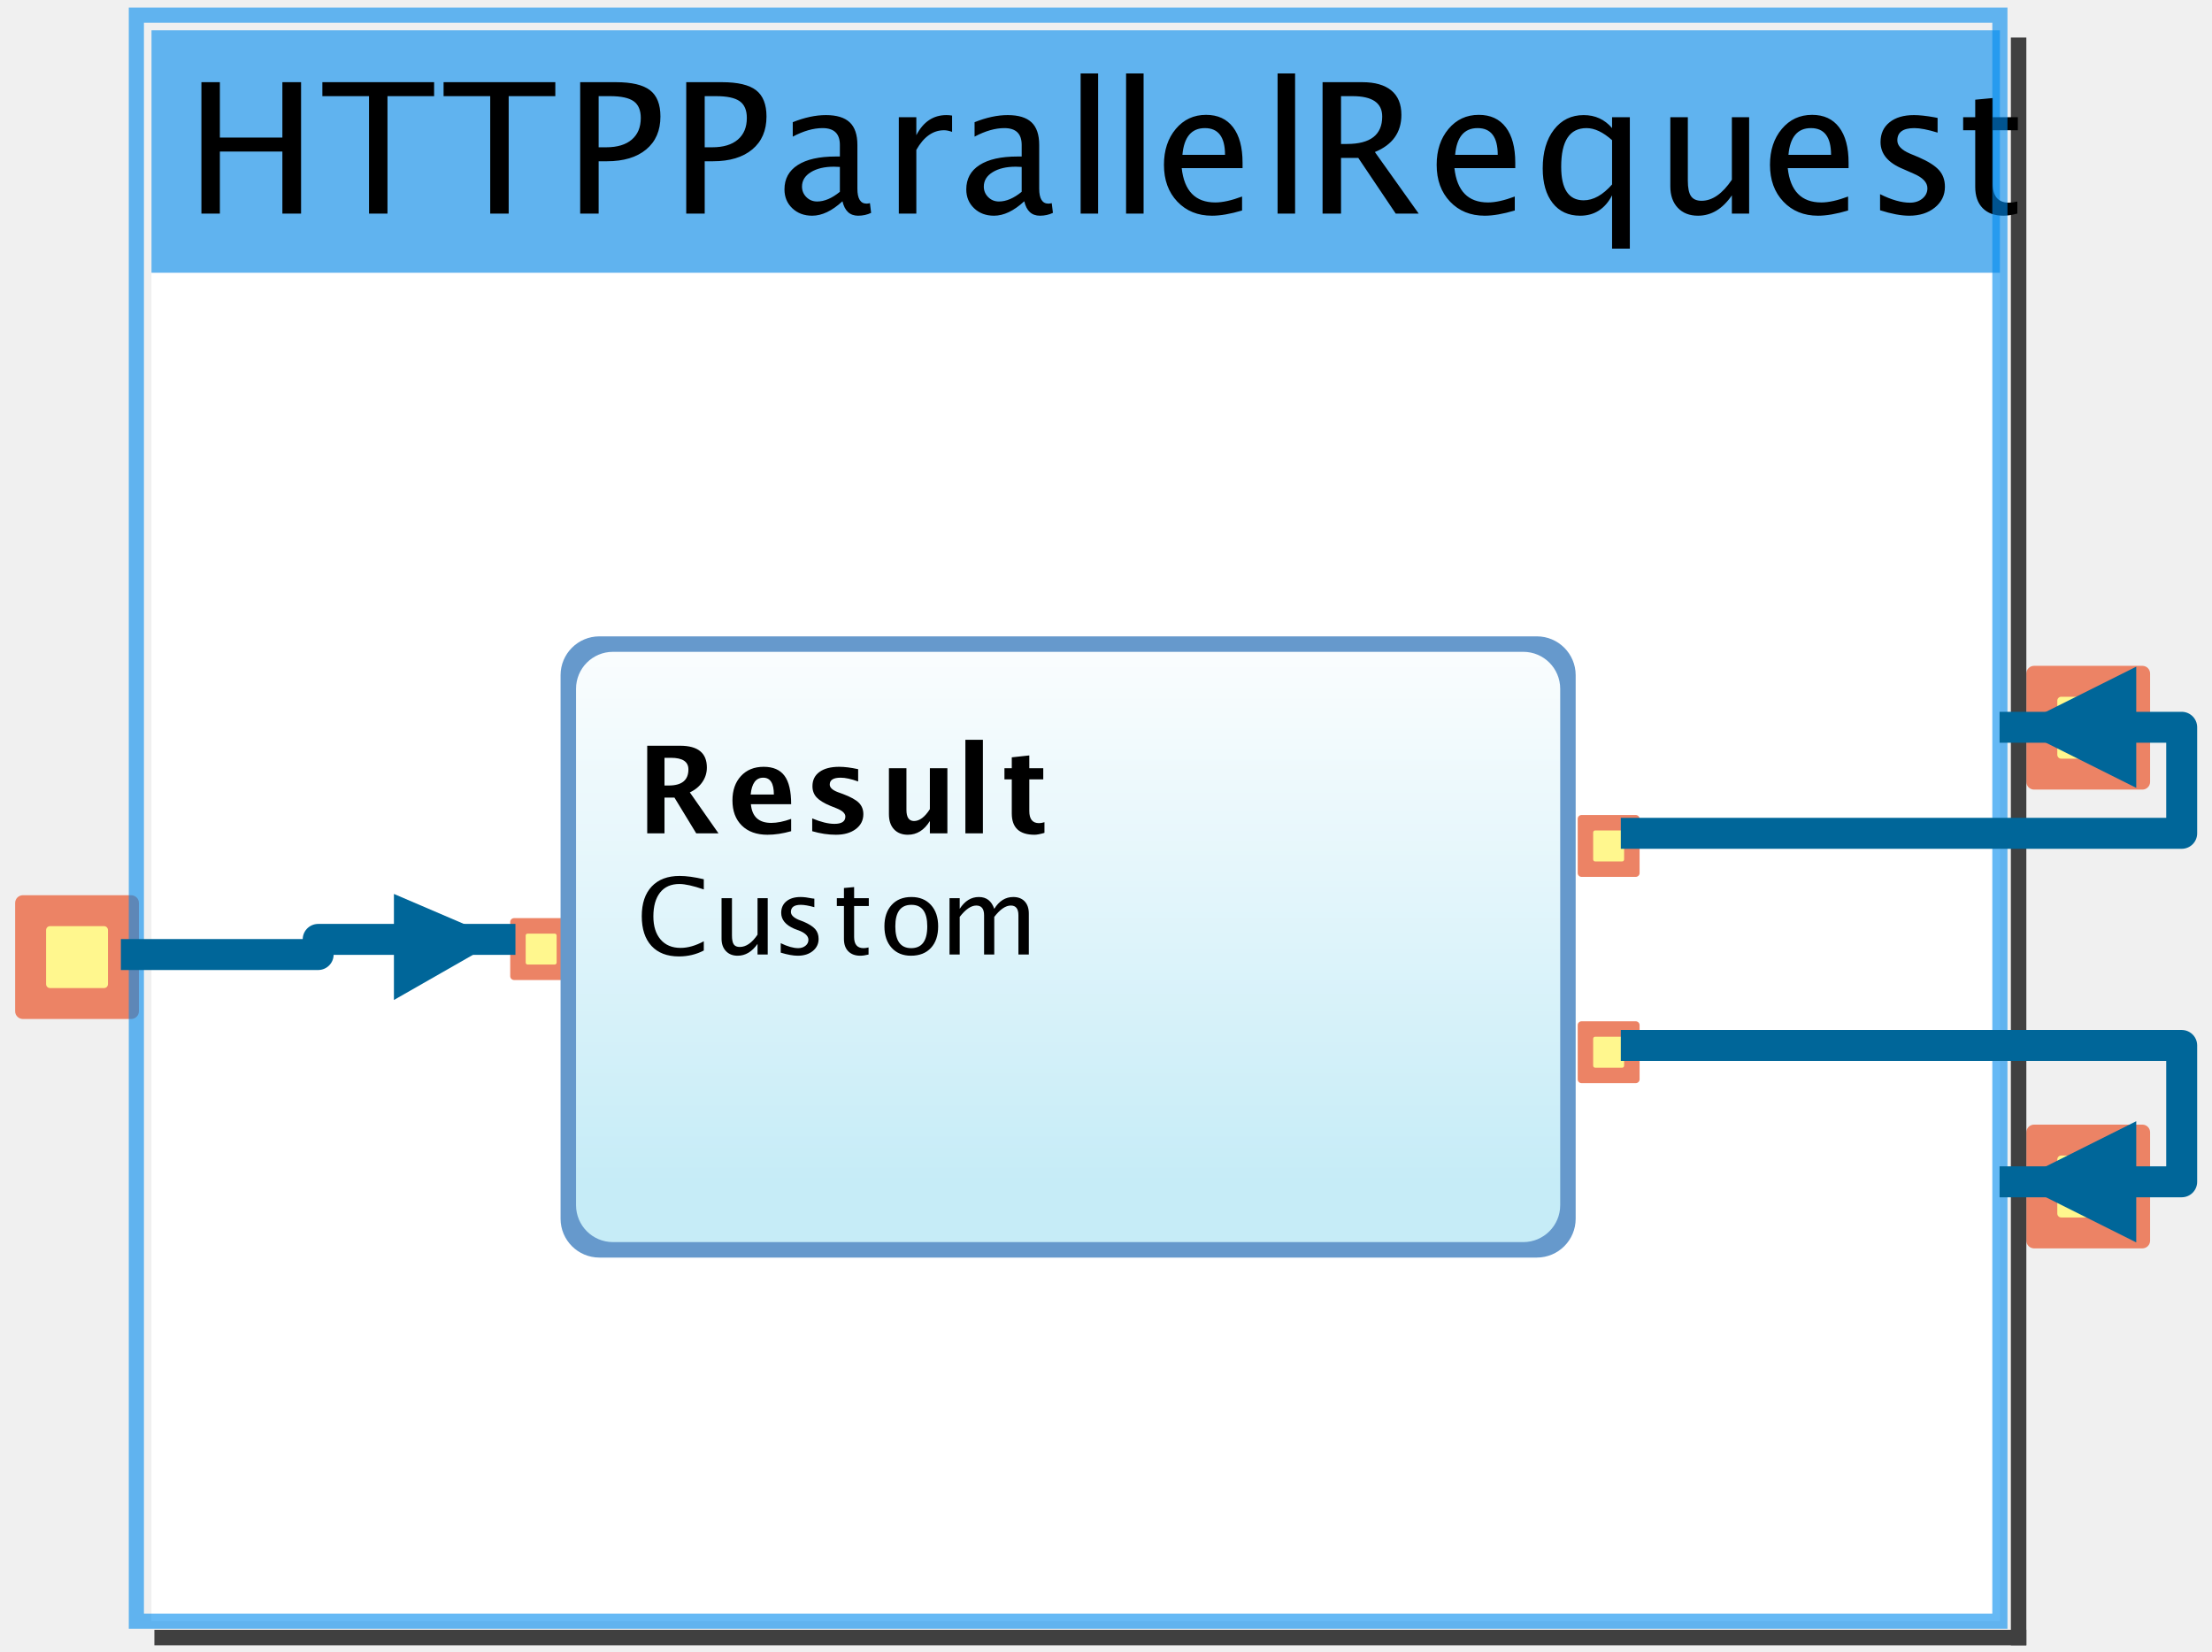
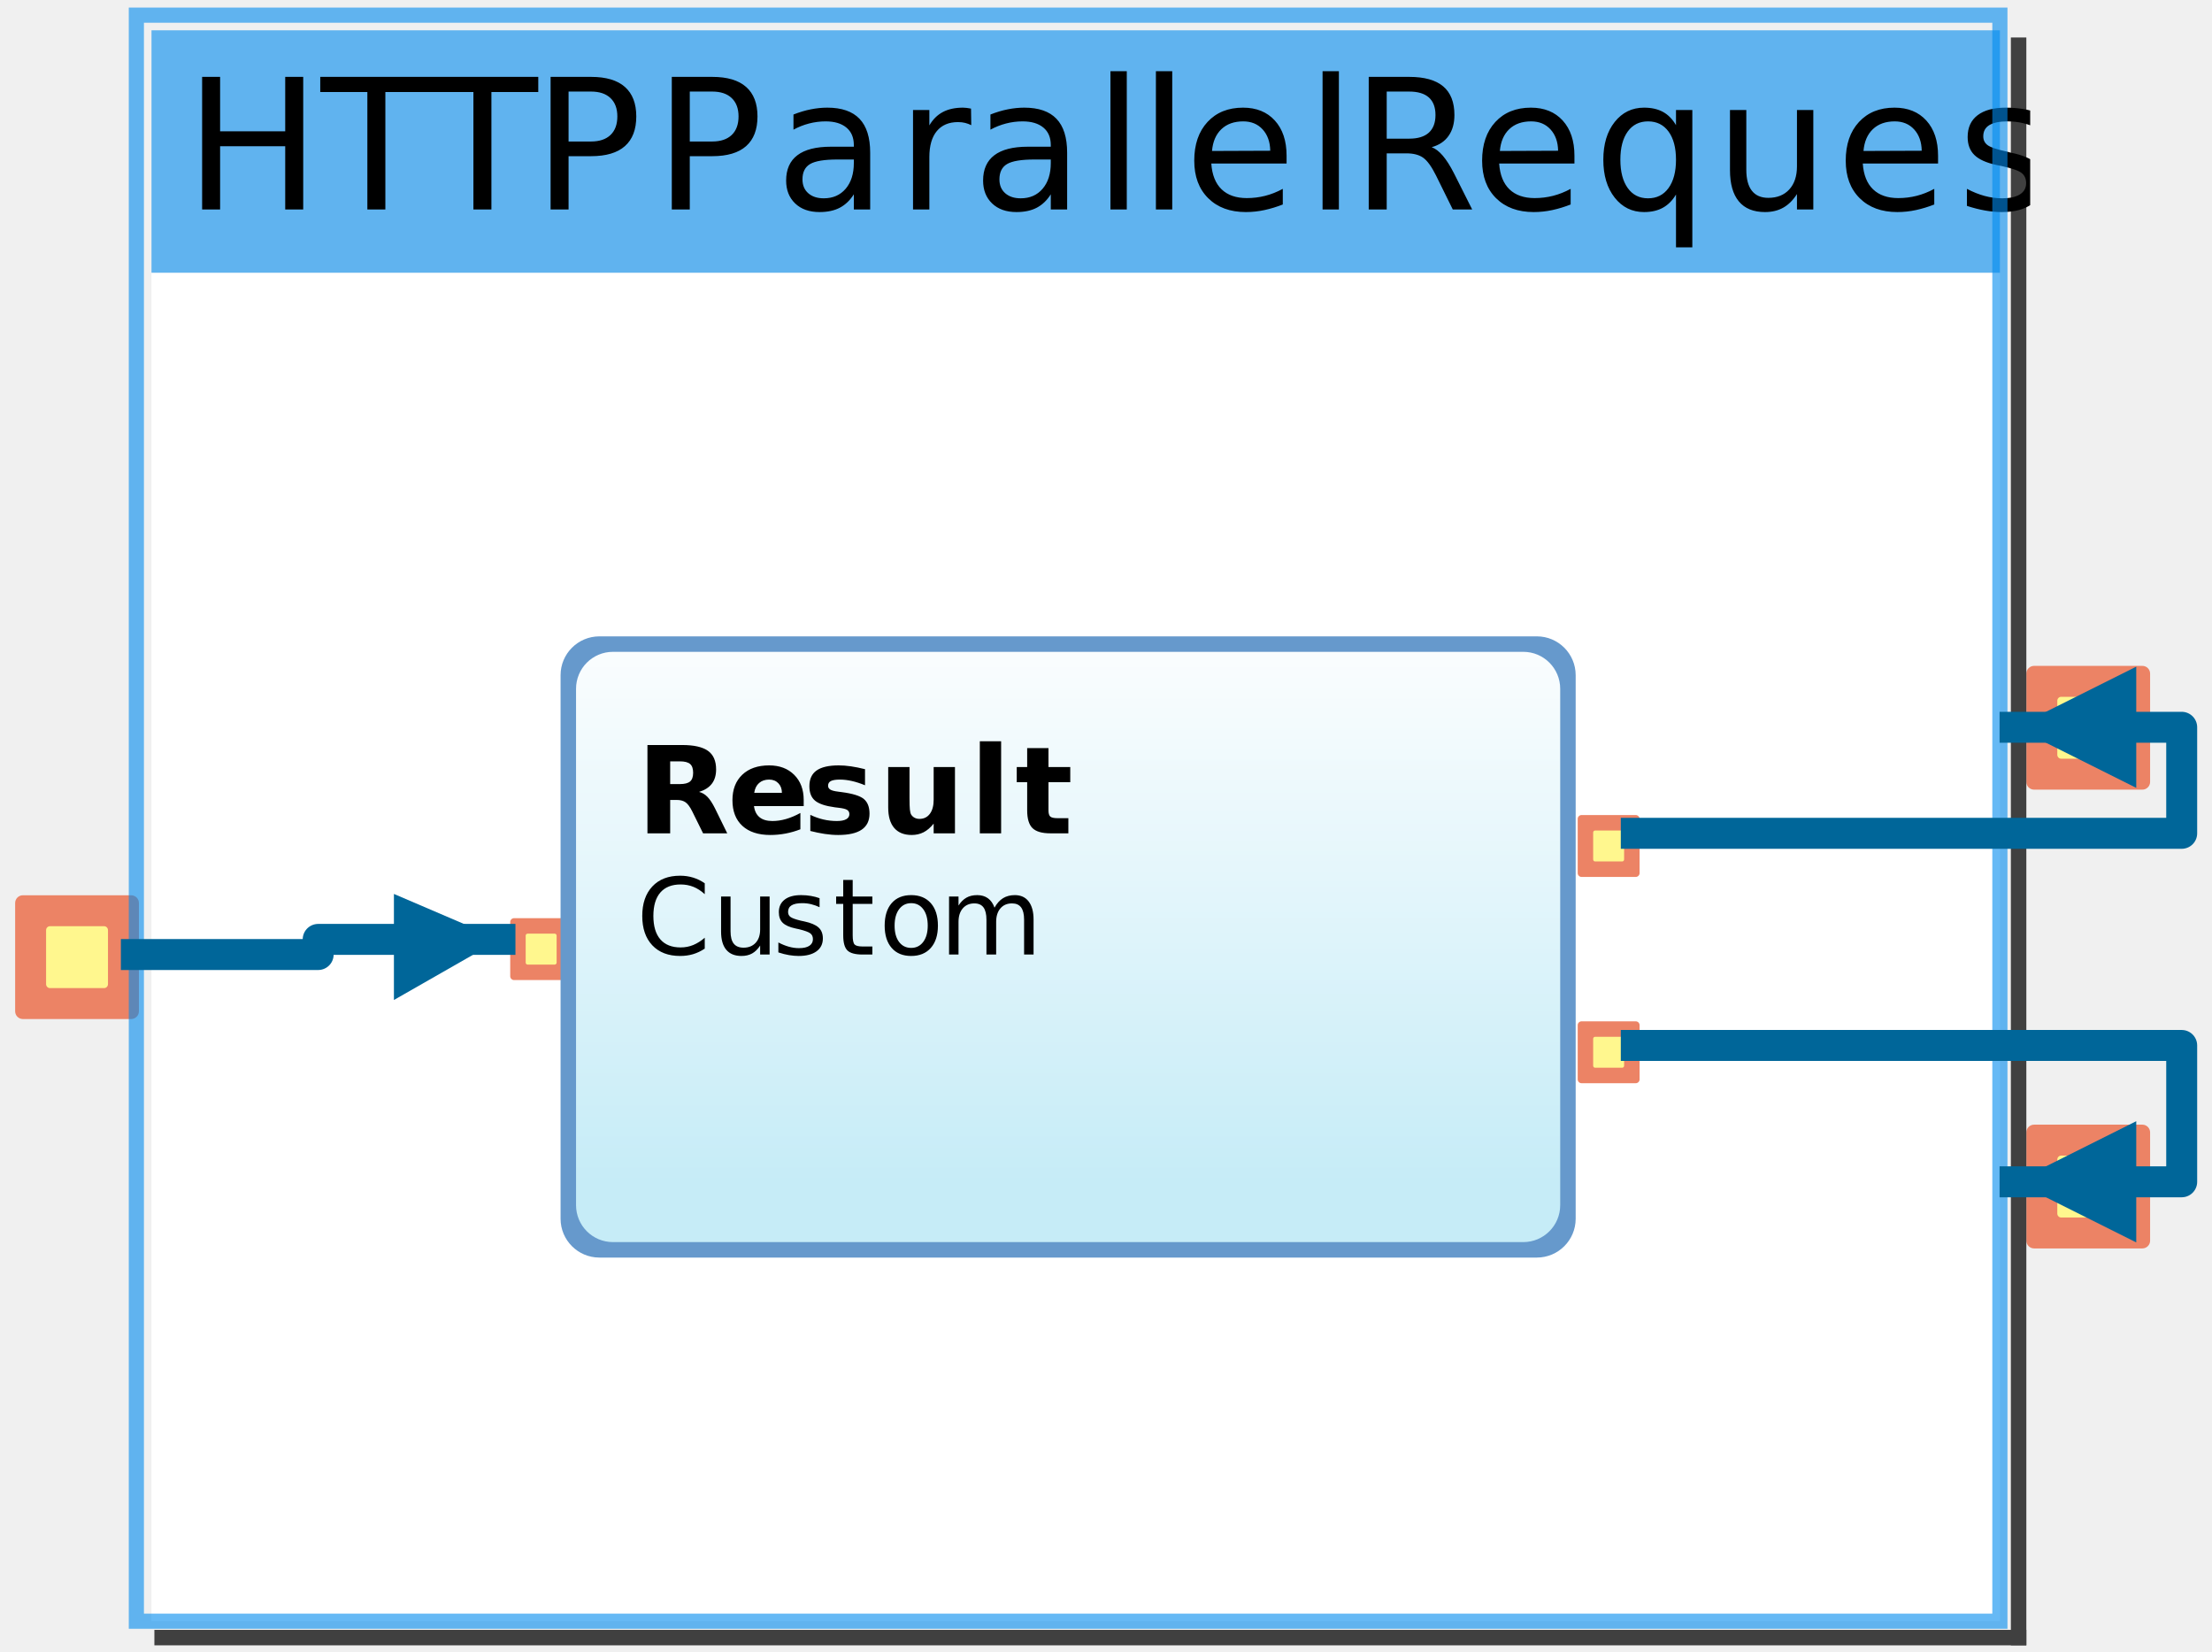
<svg xmlns="http://www.w3.org/2000/svg" style="fill-opacity:1; color-rendering:auto; color-interpolation:auto; text-rendering:auto; stroke:black; stroke-linecap:square; stroke-miterlimit:10; shape-rendering:auto; stroke-opacity:1; fill:black; stroke-dasharray:none; font-weight:normal; stroke-width:1; font-family:'Dialog'; font-style:normal; stroke-linejoin:miter; font-size:12; stroke-dashoffset:0; image-rendering:auto;">
  <defs id="genericDefs" />
  <g>
    <defs id="defs1">
      <linearGradient x1="38.021" gradientUnits="userSpaceOnUse" x2="38.021" y1="43.021" y2="78.083" id="linearGradient1" spreadMethod="pad">
        <stop style="stop-opacity:1; stop-color:rgb(250,253,254);" offset="0%" />
        <stop style="stop-opacity:1; stop-color:rgb(198,236,247);" offset="100%" />
      </linearGradient>
      <clipPath clipPathUnits="userSpaceOnUse" id="clipPath1">
        <path d="M0 0 L146 0 L146 109 L0 109 L0 0 Z" />
      </clipPath>
      <clipPath clipPathUnits="userSpaceOnUse" id="clipPath2">
        <path d="M7 0 L7 109 L135 109 L135 0 Z" />
      </clipPath>
      <clipPath clipPathUnits="userSpaceOnUse" id="clipPath3">
        <path d="M7 0 L7 109 L134 109 L134 0 Z" />
      </clipPath>
    </defs>
    <g style="fill:rgb(0,0,0); fill-opacity:0; stroke-opacity:0; stroke:rgb(0,0,0);">
      <rect x="0" y="0" width="146" style="clip-path:url(#clipPath1); stroke:none;" height="109" />
    </g>
    <g style="fill:rgb(236,131,101); text-rendering:optimizeSpeed; stroke:rgb(236,131,101);">
-       <rect x="133.746" y="43.945" width="8.169" style="clip-path:url(#clipPath1); stroke:none;" rx="0.511" ry="0.511" height="8.169" />
-       <rect x="135.789" y="45.987" width="4.085" style="clip-path:url(#clipPath1); fill:rgb(255,247,142); stroke:none;" rx="0.255" ry="0.261" height="4.085" />
-       <rect x="133.746" y="74.225" width="8.169" style="clip-path:url(#clipPath1); stroke:none;" rx="0.511" ry="0.511" height="8.169" />
-       <rect x="135.789" y="76.268" width="4.085" style="clip-path:url(#clipPath1); fill:rgb(255,247,142); stroke:none;" rx="0.255" ry="0.261" height="4.085" />
-       <rect x="1" y="59.085" width="8.169" style="clip-path:url(#clipPath1); stroke:none;" rx="0.511" ry="0.511" height="8.169" />
-       <rect x="3.042" y="61.127" width="4.085" style="clip-path:url(#clipPath1); fill:rgb(255,247,142); stroke:none;" rx="0.255" ry="0.261" height="4.085" />
-       <rect x="10.19" y="107.569" width="123.556" style="clip-path:url(#clipPath2); fill:rgb(64,64,64); stroke:none;" height="1.021" />
-       <rect x="132.725" y="2.477" width="1.021" style="clip-path:url(#clipPath2); fill:rgb(64,64,64); stroke:none;" height="106.113" />
+       <rect x="133.746" y="43.948" width="8.169" style="clip-path:url(#clipPath1); stroke:none;" rx="0.511" ry="0.511" height="8.169" />
+       <rect x="135.789" y="45.99" width="4.085" style="clip-path:url(#clipPath1); fill:rgb(255,247,142); stroke:none;" rx="0.255" ry="0.261" height="4.085" />
+       <rect x="133.746" y="74.228" width="8.169" style="clip-path:url(#clipPath1); stroke:none;" rx="0.511" ry="0.511" height="8.169" />
+       <rect x="135.789" y="76.271" width="4.085" style="clip-path:url(#clipPath1); fill:rgb(255,247,142); stroke:none;" rx="0.255" ry="0.261" height="4.085" />
+       <rect x="1" y="59.088" width="8.169" style="clip-path:url(#clipPath1); stroke:none;" rx="0.511" ry="0.511" height="8.169" />
+       <rect x="3.042" y="61.13" width="4.085" style="clip-path:url(#clipPath1); fill:rgb(255,247,142); stroke:none;" rx="0.255" ry="0.261" height="4.085" />
+       <rect x="10.19" y="107.572" width="123.556" style="clip-path:url(#clipPath2); fill:rgb(64,64,64); stroke:none;" height="1.021" />
+       <rect x="132.725" y="2.474" width="1.021" style="clip-path:url(#clipPath2); fill:rgb(64,64,64); stroke:none;" height="106.119" />
      <rect x="10" y="18" width="122" style="clip-path:url(#clipPath3); fill:white; text-rendering:geometricPrecision; stroke:none;" height="89" />
    </g>
    <g style="fill:rgb(0,139,239); text-rendering:geometricPrecision; fill-opacity:0.6; stroke-opacity:0.6; stroke:rgb(0,139,239);">
      <rect x="10" y="2" width="122" style="clip-path:url(#clipPath3); stroke:none;" height="16" />
    </g>
    <g style="font-family:sans-serif; text-rendering:geometricPrecision;">
-       <path d="M13.294 14.096 L13.294 5.424 L14.513 5.424 L14.513 9.08 L18.638 9.08 L18.638 5.424 L19.872 5.424 L19.872 14.096 L18.638 14.096 L18.638 10.002 L14.513 10.002 L14.513 14.096 L13.294 14.096 ZM24.357 14.096 L24.357 6.346 L21.278 6.346 L21.278 5.424 L28.653 5.424 L28.653 6.346 L25.575 6.346 L25.575 14.096 L24.357 14.096 ZM32.356 14.096 L32.356 6.346 L29.278 6.346 L29.278 5.424 L36.653 5.424 L36.653 6.346 L33.575 6.346 L33.575 14.096 L32.356 14.096 ZM38.294 14.096 L38.294 5.424 L40.653 5.424 Q42.216 5.424 42.903 5.955 Q43.591 6.487 43.591 7.69 Q43.591 9.08 42.653 9.862 Q41.716 10.643 40.06 10.643 L39.513 10.643 L39.513 14.096 L38.294 14.096 ZM39.513 9.721 L40.013 9.721 Q41.106 9.721 41.7 9.213 Q42.294 8.705 42.294 7.784 Q42.294 7.018 41.825 6.682 Q41.356 6.346 40.263 6.346 L39.513 6.346 L39.513 9.721 ZM45.294 14.096 L45.294 5.424 L47.653 5.424 Q49.216 5.424 49.903 5.955 Q50.591 6.487 50.591 7.69 Q50.591 9.08 49.653 9.862 Q48.716 10.643 47.06 10.643 L46.513 10.643 L46.513 14.096 L45.294 14.096 ZM46.513 9.721 L47.013 9.721 Q48.106 9.721 48.7 9.213 Q49.294 8.705 49.294 7.784 Q49.294 7.018 48.825 6.682 Q48.356 6.346 47.263 6.346 L46.513 6.346 L46.513 9.721 ZM55.606 13.284 Q54.575 14.237 53.606 14.237 Q52.81 14.237 52.294 13.745 Q51.778 13.252 51.778 12.502 Q51.778 11.455 52.653 10.893 Q53.528 10.33 55.153 10.33 L55.435 10.33 L55.435 9.565 Q55.435 8.455 54.294 8.455 Q53.388 8.455 52.325 9.018 L52.325 8.065 Q53.497 7.596 54.513 7.596 Q55.575 7.596 56.083 8.073 Q56.591 8.549 56.591 9.565 L56.591 12.455 Q56.591 13.44 57.2 13.44 Q57.278 13.44 57.419 13.409 L57.497 14.049 Q57.106 14.237 56.638 14.237 Q55.825 14.237 55.606 13.284 ZM55.435 12.659 L55.435 11.018 L55.044 11.002 Q54.106 11.002 53.521 11.362 Q52.935 11.721 52.935 12.315 Q52.935 12.721 53.224 13.01 Q53.513 13.299 53.935 13.299 Q54.653 13.299 55.435 12.659 ZM59.325 14.096 L59.325 7.737 L60.481 7.737 L60.481 8.924 Q61.169 7.596 62.466 7.596 Q62.653 7.596 62.841 7.627 L62.841 8.705 Q62.544 8.596 62.31 8.596 Q61.216 8.596 60.481 9.893 L60.481 14.096 L59.325 14.096 ZM67.606 13.284 Q66.575 14.237 65.606 14.237 Q64.81 14.237 64.294 13.745 Q63.778 13.252 63.778 12.502 Q63.778 11.455 64.653 10.893 Q65.528 10.33 67.153 10.33 L67.435 10.33 L67.435 9.565 Q67.435 8.455 66.294 8.455 Q65.388 8.455 64.325 9.018 L64.325 8.065 Q65.497 7.596 66.513 7.596 Q67.575 7.596 68.083 8.073 Q68.591 8.549 68.591 9.565 L68.591 12.455 Q68.591 13.44 69.2 13.44 Q69.278 13.44 69.419 13.409 L69.497 14.049 Q69.106 14.237 68.638 14.237 Q67.825 14.237 67.606 13.284 ZM67.435 12.659 L67.435 11.018 L67.044 11.002 Q66.106 11.002 65.521 11.362 Q64.935 11.721 64.935 12.315 Q64.935 12.721 65.224 13.01 Q65.513 13.299 65.935 13.299 Q66.653 13.299 67.435 12.659 ZM71.325 14.096 L71.325 4.846 L72.481 4.846 L72.481 14.096 L71.325 14.096 ZM74.325 14.096 L74.325 4.846 L75.481 4.846 L75.481 14.096 L74.325 14.096 ZM81.981 13.893 Q80.825 14.237 79.997 14.237 Q78.591 14.237 77.708 13.307 Q76.825 12.377 76.825 10.877 Q76.825 9.44 77.606 8.51 Q78.388 7.58 79.606 7.58 Q80.763 7.58 81.388 8.401 Q82.013 9.221 82.013 10.737 L82.013 11.096 L77.997 11.096 Q78.247 13.362 80.216 13.362 Q80.935 13.362 81.981 12.971 L81.981 13.893 ZM78.044 10.221 L80.856 10.221 Q80.856 8.455 79.528 8.455 Q78.2 8.455 78.044 10.221 ZM84.325 14.096 L84.325 4.846 L85.481 4.846 L85.481 14.096 L84.325 14.096 ZM87.294 14.096 L87.294 5.424 L89.919 5.424 Q91.169 5.424 91.833 5.971 Q92.497 6.518 92.497 7.58 Q92.497 9.315 90.747 10.034 L93.638 14.096 L92.122 14.096 L89.653 10.424 L88.513 10.424 L88.513 14.096 L87.294 14.096 ZM88.513 9.502 L88.903 9.502 Q91.231 9.502 91.231 7.69 Q91.231 6.346 89.278 6.346 L88.513 6.346 L88.513 9.502 ZM99.981 13.893 Q98.825 14.237 97.997 14.237 Q96.591 14.237 95.708 13.307 Q94.825 12.377 94.825 10.877 Q94.825 9.44 95.606 8.51 Q96.388 7.58 97.606 7.58 Q98.763 7.58 99.388 8.401 Q100.013 9.221 100.013 10.737 L100.013 11.096 L95.997 11.096 Q96.247 13.362 98.216 13.362 Q98.935 13.362 99.981 12.971 L99.981 13.893 ZM96.044 10.221 L98.856 10.221 Q98.856 8.455 97.528 8.455 Q96.2 8.455 96.044 10.221 ZM106.403 16.409 L106.403 12.893 Q105.7 14.237 104.294 14.237 Q103.138 14.237 102.481 13.401 Q101.825 12.565 101.825 11.112 Q101.825 9.518 102.567 8.557 Q103.31 7.596 104.528 7.596 Q105.669 7.596 106.403 8.455 L106.403 7.737 L107.575 7.737 L107.575 16.409 L106.403 16.409 ZM106.403 9.252 Q105.513 8.455 104.716 8.455 Q103.044 8.455 103.044 11.002 Q103.044 13.221 104.528 13.221 Q105.481 13.221 106.403 12.174 L106.403 9.252 ZM114.31 14.096 L114.31 12.893 Q113.388 14.237 112.075 14.237 Q111.231 14.237 110.739 13.713 Q110.247 13.19 110.247 12.299 L110.247 7.737 L111.403 7.737 L111.403 11.924 Q111.403 12.643 111.614 12.948 Q111.825 13.252 112.31 13.252 Q113.372 13.252 114.31 11.862 L114.31 7.737 L115.45 7.737 L115.45 14.096 L114.31 14.096 ZM121.981 13.893 Q120.825 14.237 119.997 14.237 Q118.591 14.237 117.708 13.307 Q116.825 12.377 116.825 10.877 Q116.825 9.44 117.606 8.51 Q118.388 7.58 119.606 7.58 Q120.763 7.58 121.388 8.401 Q122.013 9.221 122.013 10.737 L122.013 11.096 L117.997 11.096 Q118.247 13.362 120.216 13.362 Q120.935 13.362 121.981 12.971 L121.981 13.893 ZM118.044 10.221 L120.856 10.221 Q120.856 8.455 119.528 8.455 Q118.2 8.455 118.044 10.221 ZM126.013 14.237 Q125.216 14.237 124.091 13.877 L124.091 12.815 Q125.216 13.377 126.06 13.377 Q126.56 13.377 126.888 13.104 Q127.216 12.83 127.216 12.424 Q127.216 11.846 126.294 11.455 L125.622 11.159 Q124.122 10.549 124.122 9.377 Q124.122 8.549 124.716 8.073 Q125.31 7.596 126.325 7.596 Q126.856 7.596 127.653 7.737 L127.888 7.784 L127.888 8.752 Q126.919 8.455 126.356 8.455 Q125.231 8.455 125.231 9.268 Q125.231 9.784 126.075 10.143 L126.638 10.377 Q127.575 10.784 127.974 11.221 Q128.372 11.659 128.372 12.33 Q128.372 13.159 127.708 13.698 Q127.044 14.237 126.013 14.237 ZM132.232 14.237 Q131.357 14.237 130.864 13.737 Q130.372 13.237 130.372 12.33 L130.372 8.596 L129.575 8.596 L129.575 7.737 L130.372 7.737 L130.372 6.58 L131.528 6.471 L131.528 7.737 L133.185 7.737 L133.185 8.596 L131.528 8.596 L131.528 12.127 Q131.528 13.377 132.607 13.377 Q132.825 13.377 133.153 13.299 L133.153 14.096 Q132.622 14.237 132.232 14.237 Z" style="stroke:none; clip-path:url(#clipPath3);" />
+       <path d="M13.341 5.074 L14.528 5.074 L14.528 8.668 L18.825 8.668 L18.825 5.074 L20.013 5.074 L20.013 13.824 L18.825 13.824 L18.825 9.652 L14.528 9.652 L14.528 13.824 L13.341 13.824 L13.341 5.074 ZM21.138 5.074 L28.528 5.074 L28.528 6.074 L25.435 6.074 L25.435 13.824 L24.247 13.824 L24.247 6.074 L21.138 6.074 L21.138 5.074 ZM28.138 5.074 L35.528 5.074 L35.528 6.074 L32.435 6.074 L32.435 13.824 L31.247 13.824 L31.247 6.074 L28.138 6.074 L28.138 5.074 ZM37.528 6.043 L37.528 9.339 L39.013 9.339 Q39.841 9.339 40.294 8.91 Q40.747 8.48 40.747 7.683 Q40.747 6.902 40.294 6.472 Q39.841 6.043 39.013 6.043 L37.528 6.043 ZM36.341 5.074 L39.013 5.074 Q40.497 5.074 41.247 5.738 Q41.997 6.402 41.997 7.683 Q41.997 8.98 41.247 9.644 Q40.497 10.308 39.013 10.308 L37.528 10.308 L37.528 13.824 L36.341 13.824 L36.341 5.074 ZM45.528 6.043 L45.528 9.339 L47.013 9.339 Q47.841 9.339 48.294 8.91 Q48.747 8.48 48.747 7.683 Q48.747 6.902 48.294 6.472 Q47.841 6.043 47.013 6.043 L45.528 6.043 ZM44.341 5.074 L47.013 5.074 Q48.497 5.074 49.247 5.738 Q49.997 6.402 49.997 7.683 Q49.997 8.98 49.247 9.644 Q48.497 10.308 47.013 10.308 L45.528 10.308 L45.528 13.824 L44.341 13.824 L44.341 5.074 ZM55.278 10.527 Q53.981 10.527 53.474 10.824 Q52.966 11.121 52.966 11.839 Q52.966 12.418 53.349 12.754 Q53.731 13.089 54.372 13.089 Q55.278 13.089 55.818 12.457 Q56.356 11.824 56.356 10.761 L56.356 10.527 L55.278 10.527 ZM57.435 10.074 L57.435 13.824 L56.356 13.824 L56.356 12.824 Q55.981 13.418 55.435 13.707 Q54.888 13.996 54.091 13.996 Q53.075 13.996 52.481 13.425 Q51.888 12.855 51.888 11.918 Q51.888 10.808 52.63 10.246 Q53.372 9.683 54.841 9.683 L56.356 9.683 L56.356 9.574 Q56.356 8.824 55.864 8.418 Q55.372 8.011 54.497 8.011 Q53.935 8.011 53.396 8.152 Q52.856 8.293 52.372 8.558 L52.372 7.558 Q52.966 7.324 53.521 7.215 Q54.075 7.105 54.606 7.105 Q56.028 7.105 56.731 7.84 Q57.435 8.574 57.435 10.074 ZM64.106 8.261 Q63.919 8.168 63.708 8.113 Q63.497 8.058 63.231 8.058 Q62.325 8.058 61.833 8.652 Q61.341 9.246 61.341 10.371 L61.341 13.824 L60.263 13.824 L60.263 7.261 L61.341 7.261 L61.341 8.277 Q61.685 7.683 62.231 7.394 Q62.778 7.105 63.56 7.105 Q63.669 7.105 63.802 7.121 Q63.935 7.136 64.091 7.168 L64.106 8.261 ZM68.278 10.527 Q66.981 10.527 66.474 10.824 Q65.966 11.121 65.966 11.839 Q65.966 12.418 66.349 12.754 Q66.731 13.089 67.372 13.089 Q68.278 13.089 68.817 12.457 Q69.356 11.824 69.356 10.761 L69.356 10.527 L68.278 10.527 ZM70.435 10.074 L70.435 13.824 L69.356 13.824 L69.356 12.824 Q68.981 13.418 68.435 13.707 Q67.888 13.996 67.091 13.996 Q66.075 13.996 65.481 13.425 Q64.888 12.855 64.888 11.918 Q64.888 10.808 65.63 10.246 Q66.372 9.683 67.841 9.683 L69.356 9.683 L69.356 9.574 Q69.356 8.824 68.864 8.418 Q68.372 8.011 67.497 8.011 Q66.935 8.011 66.396 8.152 Q65.856 8.293 65.372 8.558 L65.372 7.558 Q65.966 7.324 66.521 7.215 Q67.075 7.105 67.606 7.105 Q69.028 7.105 69.731 7.84 Q70.435 8.574 70.435 10.074 ZM73.294 4.699 L74.372 4.699 L74.372 13.824 L73.294 13.824 L73.294 4.699 ZM76.294 4.699 L77.372 4.699 L77.372 13.824 L76.294 13.824 L76.294 4.699 ZM84.919 10.277 L84.919 10.793 L79.95 10.793 Q80.028 11.918 80.63 12.496 Q81.231 13.074 82.294 13.074 Q82.919 13.074 83.505 12.925 Q84.091 12.777 84.669 12.464 L84.669 13.496 Q84.075 13.73 83.466 13.863 Q82.856 13.996 82.231 13.996 Q80.669 13.996 79.747 13.082 Q78.825 12.168 78.825 10.605 Q78.825 8.996 79.7 8.05 Q80.575 7.105 82.044 7.105 Q83.372 7.105 84.146 7.957 Q84.919 8.808 84.919 10.277 ZM83.841 9.949 Q83.825 9.074 83.341 8.543 Q82.856 8.011 82.06 8.011 Q81.153 8.011 80.614 8.527 Q80.075 9.043 79.997 9.964 L83.841 9.949 ZM87.294 4.699 L88.372 4.699 L88.372 13.824 L87.294 13.824 L87.294 4.699 ZM94.497 9.714 Q94.872 9.855 95.231 10.277 Q95.591 10.699 95.966 11.433 L97.169 13.824 L95.888 13.824 L94.778 11.574 Q94.341 10.699 93.935 10.41 Q93.528 10.121 92.825 10.121 L91.528 10.121 L91.528 13.824 L90.341 13.824 L90.341 5.074 L93.013 5.074 Q94.513 5.074 95.255 5.699 Q95.997 6.324 95.997 7.59 Q95.997 8.418 95.614 8.964 Q95.231 9.511 94.497 9.714 ZM91.528 6.043 L91.528 9.152 L93.013 9.152 Q93.872 9.152 94.31 8.754 Q94.747 8.355 94.747 7.59 Q94.747 6.824 94.31 6.433 Q93.872 6.043 93.013 6.043 L91.528 6.043 ZM103.919 10.277 L103.919 10.793 L98.95 10.793 Q99.028 11.918 99.63 12.496 Q100.231 13.074 101.294 13.074 Q101.919 13.074 102.505 12.925 Q103.091 12.777 103.669 12.464 L103.669 13.496 Q103.075 13.73 102.466 13.863 Q101.856 13.996 101.231 13.996 Q99.669 13.996 98.747 13.082 Q97.825 12.168 97.825 10.605 Q97.825 8.996 98.7 8.05 Q99.575 7.105 101.044 7.105 Q102.372 7.105 103.146 7.957 Q103.919 8.808 103.919 10.277 ZM102.841 9.949 Q102.825 9.074 102.341 8.543 Q101.856 8.011 101.06 8.011 Q100.153 8.011 99.614 8.527 Q99.075 9.043 98.997 9.964 L102.841 9.949 ZM106.95 10.543 Q106.95 11.73 107.435 12.41 Q107.919 13.089 108.778 13.089 Q109.638 13.089 110.13 12.41 Q110.622 11.73 110.622 10.543 Q110.622 9.355 110.13 8.683 Q109.638 8.011 108.778 8.011 Q107.919 8.011 107.435 8.683 Q106.95 9.355 106.95 10.543 ZM110.622 12.839 Q110.278 13.418 109.763 13.707 Q109.247 13.996 108.513 13.996 Q107.325 13.996 106.575 13.043 Q105.825 12.089 105.825 10.543 Q105.825 8.996 106.575 8.05 Q107.325 7.105 108.513 7.105 Q109.247 7.105 109.763 7.386 Q110.278 7.668 110.622 8.261 L110.622 7.261 L111.7 7.261 L111.7 16.324 L110.622 16.324 L110.622 12.839 ZM114.185 11.23 L114.185 7.261 L115.263 7.261 L115.263 11.199 Q115.263 12.121 115.63 12.589 Q115.997 13.058 116.716 13.058 Q117.591 13.058 118.099 12.504 Q118.606 11.949 118.606 10.98 L118.606 7.261 L119.685 7.261 L119.685 13.824 L118.606 13.824 L118.606 12.808 Q118.216 13.418 117.7 13.707 Q117.185 13.996 116.497 13.996 Q115.356 13.996 114.771 13.293 Q114.185 12.589 114.185 11.23 ZM127.919 10.277 L127.919 10.793 L122.95 10.793 Q123.028 11.918 123.63 12.496 Q124.231 13.074 125.294 13.074 Q125.919 13.074 126.505 12.925 Q127.091 12.777 127.669 12.464 L127.669 13.496 Q127.075 13.73 126.466 13.863 Q125.856 13.996 125.231 13.996 Q123.669 13.996 122.747 13.082 Q121.825 12.168 121.825 10.605 Q121.825 8.996 122.7 8.05 Q123.575 7.105 125.044 7.105 Q126.372 7.105 127.146 7.957 Q127.919 8.808 127.919 10.277 ZM126.841 9.949 Q126.825 9.074 126.341 8.543 Q125.856 8.011 125.06 8.011 Q124.153 8.011 123.614 8.527 Q123.075 9.043 122.997 9.964 L126.841 9.949 ZM134.482 7.449 L134.482 8.48 Q134.028 8.246 133.536 8.129 Q133.044 8.011 132.513 8.011 Q131.716 8.011 131.31 8.254 Q130.903 8.496 130.903 8.996 Q130.903 9.371 131.192 9.582 Q131.482 9.793 132.357 9.98 L132.716 10.074 Q133.872 10.308 134.357 10.761 Q134.841 11.214 134.841 12.011 Q134.841 12.933 134.114 13.464 Q133.388 13.996 132.122 13.996 Q131.591 13.996 131.021 13.894 Q130.45 13.793 129.825 13.589 L129.825 12.464 Q130.419 12.777 130.997 12.933 Q131.575 13.089 132.153 13.089 Q132.903 13.089 133.317 12.832 Q133.732 12.574 133.732 12.089 Q133.732 11.652 133.435 11.418 Q133.138 11.183 132.138 10.964 L131.763 10.886 Q130.763 10.668 130.317 10.23 Q129.872 9.793 129.872 9.043 Q129.872 8.105 130.528 7.605 Q131.185 7.105 132.388 7.105 Q132.982 7.105 133.513 7.191 Q134.044 7.277 134.482 7.449 ZM138.372 5.402 L138.372 7.261 L140.591 7.261 L140.591 8.105 L138.372 8.105 L138.372 11.668 Q138.372 12.464 138.591 12.691 Q138.81 12.918 139.482 12.918 L140.591 12.918 L140.591 13.824 L139.482 13.824 Q138.232 13.824 137.755 13.355 Q137.278 12.886 137.278 11.668 L137.278 8.105 L136.497 8.105 L136.497 7.261 L137.278 7.261 L137.278 5.402 L138.372 5.402 Z" style="stroke:none; clip-path:url(#clipPath3);" />
    </g>
    <g style="fill:rgb(0,139,239); text-rendering:geometricPrecision; fill-opacity:0.6; font-family:sans-serif; stroke-opacity:0.6; stroke:rgb(0,139,239);">
      <rect x="9" y="1" width="123" style="fill:none; clip-path:url(#clipPath3);" height="106" />
    </g>
    <g style="fill:rgb(236,131,101); text-rendering:geometricPrecision; font-family:sans-serif; stroke:rgb(236,131,101);">
-       <rect x="104.134" y="53.79" width="4.085" style="clip-path:url(#clipPath2); stroke:none;" rx="0.255" ry="0.255" height="4.085" />
-       <rect x="105.155" y="54.811" width="2.042" style="clip-path:url(#clipPath2); fill:rgb(255,247,142); stroke:none;" rx="0.128" ry="0.13" height="2.042" />
-       <rect x="104.134" y="67.405" width="4.085" style="clip-path:url(#clipPath2); stroke:none;" rx="0.255" ry="0.255" height="4.085" />
-       <rect x="105.155" y="68.426" width="2.042" style="clip-path:url(#clipPath2); fill:rgb(255,247,142); stroke:none;" rx="0.128" ry="0.13" height="2.042" />
-       <rect x="33.676" y="60.597" width="4.085" style="clip-path:url(#clipPath2); stroke:none;" rx="0.255" ry="0.255" height="4.085" />
-       <rect x="34.697" y="61.618" width="2.042" style="clip-path:url(#clipPath2); fill:rgb(255,247,142); stroke:none;" rx="0.128" ry="0.13" height="2.042" />
+       <rect x="104.134" y="53.793" width="4.085" style="clip-path:url(#clipPath2); stroke:none;" rx="0.255" ry="0.255" height="4.085" />
+       <rect x="105.155" y="54.814" width="2.042" style="clip-path:url(#clipPath2); fill:rgb(255,247,142); stroke:none;" rx="0.128" ry="0.13" height="2.042" />
+       <rect x="104.134" y="67.408" width="4.085" style="clip-path:url(#clipPath2); stroke:none;" rx="0.255" ry="0.255" height="4.085" />
+       <rect x="105.155" y="68.429" width="2.042" style="clip-path:url(#clipPath2); fill:rgb(255,247,142); stroke:none;" rx="0.128" ry="0.13" height="2.042" />
+       <rect x="33.676" y="60.6" width="4.085" style="clip-path:url(#clipPath2); stroke:none;" rx="0.255" ry="0.255" height="4.085" />
+       <rect x="34.697" y="61.621" width="2.042" style="clip-path:url(#clipPath2); fill:rgb(255,247,142); stroke:none;" rx="0.128" ry="0.13" height="2.042" />
      <rect x="37" y="42" width="67" style="clip-path:url(#clipPath2); fill:rgb(102,153,204); stroke:none;" rx="2.562" ry="2.562" height="41" />
      <rect x="38.021" y="43.021" width="64.958" style="clip-path:url(#clipPath2); fill:url(#linearGradient1); stroke:none;" rx="2.435" ry="2.438" height="38.958" />
    </g>
    <g style="text-rendering:geometricPrecision; font-size:8; font-weight:bold; font-family:sans-serif;">
-       <path d="M42.719 55 L42.719 49.219 L44.891 49.219 Q46.656 49.219 46.656 50.656 Q46.656 51.188 46.352 51.625 Q46.047 52.062 45.531 52.297 L47.422 55 L45.953 55 L44.516 52.641 L43.859 52.641 L43.859 55 L42.719 55 ZM43.859 51.844 L44.141 51.844 Q45.438 51.844 45.438 50.781 Q45.438 50.016 44.281 50.016 L43.859 50.016 L43.859 51.844 ZM52.219 54.859 Q51.391 55.094 50.656 55.094 Q49.578 55.094 48.961 54.484 Q48.344 53.875 48.344 52.828 Q48.344 51.828 48.906 51.219 Q49.469 50.609 50.406 50.609 Q51.344 50.609 51.781 51.203 Q52.219 51.797 52.219 53.078 L49.562 53.078 Q49.672 54.312 50.906 54.312 Q51.484 54.312 52.219 54.047 L52.219 54.859 ZM49.547 52.438 L51.078 52.438 Q51.078 51.328 50.375 51.328 Q49.656 51.328 49.547 52.438 ZM53.609 54.859 L53.609 54.016 Q54.469 54.375 55.078 54.375 Q55.797 54.375 55.797 53.891 Q55.797 53.578 55.203 53.344 L54.812 53.188 Q54.172 52.922 53.898 52.625 Q53.625 52.328 53.625 51.891 Q53.625 51.281 54.094 50.945 Q54.562 50.609 55.391 50.609 Q55.922 50.609 56.641 50.766 L56.641 51.578 Q55.953 51.328 55.484 51.328 Q54.766 51.328 54.766 51.781 Q54.766 52.078 55.297 52.281 L55.641 52.406 Q56.391 52.688 56.688 52.984 Q56.984 53.281 56.984 53.734 Q56.984 54.344 56.484 54.719 Q55.984 55.094 55.172 55.094 Q54.406 55.094 53.609 54.859 ZM61.375 55 L61.375 54.188 Q60.812 55.094 59.922 55.094 Q59.344 55.094 59.008 54.734 Q58.672 54.375 58.672 53.734 L58.672 50.703 L59.828 50.703 L59.828 53.453 Q59.828 54.188 60.328 54.188 Q60.875 54.188 61.375 53.406 L61.375 50.703 L62.531 50.703 L62.531 55 L61.375 55 ZM63.719 55 L63.719 48.828 L64.875 48.828 L64.875 55 L63.719 55 ZM68.938 54.969 Q68.516 55.094 68.281 55.094 Q66.781 55.094 66.781 53.688 L66.781 51.438 L66.297 51.438 L66.297 50.703 L66.781 50.703 L66.781 49.984 L67.938 49.859 L67.938 50.703 L68.859 50.703 L68.859 51.438 L67.938 51.438 L67.938 53.531 Q67.938 54.328 68.578 54.328 Q68.734 54.328 68.938 54.266 L68.938 54.969 Z" style="stroke:none; clip-path:url(#clipPath2);" />
-       <path d="M44.812 63.125 Q43.641 63.125 43 62.43 Q42.359 61.734 42.359 60.469 Q42.359 59.203 43.016 58.508 Q43.672 57.812 44.859 57.812 Q45.531 57.812 46.453 58.031 L46.453 58.703 Q45.406 58.344 44.844 58.344 Q44.016 58.344 43.57 58.906 Q43.125 59.469 43.125 60.484 Q43.125 61.453 43.602 62.008 Q44.078 62.562 44.922 62.562 Q45.641 62.562 46.453 62.125 L46.453 62.734 Q45.703 63.125 44.812 63.125 ZM50 63 L50 62.297 Q49.453 63.078 48.688 63.078 Q48.203 63.078 47.914 62.773 Q47.625 62.469 47.625 61.953 L47.625 59.281 L48.312 59.281 L48.312 61.734 Q48.312 62.156 48.43 62.328 Q48.547 62.5 48.828 62.5 Q49.453 62.5 50 61.688 L50 59.281 L50.672 59.281 L50.672 63 L50 63 ZM52.656 63.078 Q52.203 63.078 51.531 62.875 L51.531 62.25 Q52.203 62.578 52.688 62.578 Q52.969 62.578 53.164 62.422 Q53.359 62.266 53.359 62.031 Q53.359 61.688 52.828 61.453 L52.422 61.297 Q51.562 60.922 51.562 60.25 Q51.562 59.766 51.906 59.484 Q52.25 59.203 52.844 59.203 Q53.156 59.203 53.609 59.297 L53.75 59.312 L53.75 59.875 Q53.188 59.719 52.859 59.719 Q52.203 59.719 52.203 60.188 Q52.203 60.484 52.703 60.703 L53.031 60.828 Q53.578 61.062 53.805 61.32 Q54.031 61.578 54.031 61.969 Q54.031 62.453 53.648 62.766 Q53.266 63.078 52.656 63.078 ZM56.781 63.078 Q56.281 63.078 55.992 62.789 Q55.703 62.5 55.703 61.969 L55.703 59.797 L55.234 59.797 L55.234 59.281 L55.703 59.281 L55.703 58.609 L56.375 58.547 L56.375 59.281 L57.344 59.281 L57.344 59.797 L56.375 59.797 L56.375 61.844 Q56.375 62.578 57 62.578 Q57.141 62.578 57.328 62.531 L57.328 63 Q57.016 63.078 56.781 63.078 ZM60.125 63.078 Q59.328 63.078 58.852 62.555 Q58.375 62.031 58.375 61.141 Q58.375 60.25 58.852 59.727 Q59.328 59.203 60.156 59.203 Q60.969 59.203 61.445 59.727 Q61.922 60.25 61.922 61.141 Q61.922 62.047 61.445 62.562 Q60.969 63.078 60.125 63.078 ZM60.141 62.578 Q61.203 62.578 61.203 61.141 Q61.203 59.719 60.156 59.719 Q59.094 59.719 59.094 61.141 Q59.094 62.578 60.141 62.578 ZM62.672 63 L62.672 59.281 L63.344 59.281 L63.344 59.984 Q63.844 59.203 64.609 59.203 Q65.359 59.203 65.625 59.984 Q66.109 59.203 66.875 59.203 Q67.359 59.203 67.633 59.492 Q67.906 59.781 67.906 60.297 L67.906 63 L67.219 63 L67.219 60.406 Q67.219 59.766 66.719 59.766 Q66.203 59.766 65.625 60.516 L65.625 63 L64.953 63 L64.953 60.406 Q64.953 59.766 64.438 59.766 Q63.922 59.766 63.344 60.516 L63.344 63 L62.672 63 Z" style="stroke:none; clip-path:url(#clipPath2);" />
+       <path d="M44.875 51.75 Q45.344 51.75 45.547 51.578 Q45.75 51.406 45.75 51 Q45.75 50.594 45.547 50.422 Q45.344 50.25 44.875 50.25 L44.234 50.25 L44.234 51.75 L44.875 51.75 ZM44.234 52.797 L44.234 55 L42.734 55 L42.734 49.172 L45.031 49.172 Q46.188 49.172 46.727 49.555 Q47.266 49.938 47.266 50.781 Q47.266 51.359 46.984 51.727 Q46.703 52.094 46.141 52.266 Q46.453 52.344 46.695 52.594 Q46.938 52.844 47.188 53.344 L48 55 L46.406 55 L45.688 53.547 Q45.469 53.109 45.25 52.953 Q45.031 52.797 44.672 52.797 L44.234 52.797 ZM53.047 52.797 L53.047 53.203 L49.766 53.203 Q49.828 53.688 50.133 53.938 Q50.438 54.188 50.984 54.188 Q51.422 54.188 51.883 54.055 Q52.344 53.922 52.828 53.656 L52.828 54.734 Q52.344 54.922 51.844 55.016 Q51.344 55.109 50.844 55.109 Q49.656 55.109 49 54.508 Q48.344 53.906 48.344 52.812 Q48.344 51.75 48.992 51.133 Q49.641 50.516 50.766 50.516 Q51.797 50.516 52.422 51.141 Q53.047 51.766 53.047 52.797 ZM51.609 52.328 Q51.609 51.938 51.375 51.695 Q51.141 51.453 50.766 51.453 Q50.359 51.453 50.102 51.68 Q49.844 51.906 49.781 52.328 L51.609 52.328 ZM57.094 50.766 L57.094 51.828 Q56.641 51.641 56.227 51.547 Q55.812 51.453 55.438 51.453 Q55.031 51.453 54.844 51.547 Q54.656 51.641 54.656 51.859 Q54.656 52.016 54.797 52.109 Q54.938 52.203 55.328 52.25 L55.562 52.281 Q56.641 52.422 57.016 52.734 Q57.391 53.047 57.391 53.703 Q57.391 54.406 56.875 54.758 Q56.359 55.109 55.328 55.109 Q54.891 55.109 54.43 55.039 Q53.969 54.969 53.484 54.844 L53.484 53.781 Q53.906 53.984 54.344 54.086 Q54.781 54.188 55.234 54.188 Q55.641 54.188 55.852 54.07 Q56.062 53.953 56.062 53.734 Q56.062 53.547 55.914 53.453 Q55.766 53.359 55.344 53.312 L55.094 53.281 Q54.172 53.156 53.797 52.844 Q53.422 52.531 53.422 51.891 Q53.422 51.188 53.898 50.852 Q54.375 50.516 55.359 50.516 Q55.734 50.516 56.164 50.578 Q56.594 50.641 57.094 50.766 ZM58.625 53.297 L58.625 50.625 L60.031 50.625 L60.031 51.062 Q60.031 51.422 60.031 51.953 Q60.031 52.484 60.031 52.672 Q60.031 53.203 60.055 53.43 Q60.078 53.656 60.141 53.766 Q60.234 53.906 60.375 53.977 Q60.516 54.047 60.688 54.047 Q61.125 54.047 61.375 53.711 Q61.625 53.375 61.625 52.781 L61.625 50.625 L63.031 50.625 L63.031 55 L61.625 55 L61.625 54.359 Q61.312 54.75 60.961 54.93 Q60.609 55.109 60.172 55.109 Q59.422 55.109 59.023 54.648 Q58.625 54.188 58.625 53.297 ZM64.672 48.922 L66.078 48.922 L66.078 55 L64.672 55 L64.672 48.922 ZM69.203 49.375 L69.203 50.625 L70.641 50.625 L70.641 51.625 L69.203 51.625 L69.203 53.484 Q69.203 53.781 69.32 53.891 Q69.438 54 69.797 54 L70.516 54 L70.516 55 L69.328 55 Q68.5 55 68.148 54.656 Q67.797 54.312 67.797 53.484 L67.797 51.625 L67.109 51.625 L67.109 50.625 L67.797 50.625 L67.797 49.375 L69.203 49.375 Z" style="stroke:none; clip-path:url(#clipPath2);" />
+       <path d="M46.516 58.297 L46.516 59.016 Q46.156 58.688 45.766 58.531 Q45.375 58.375 44.922 58.375 Q44.047 58.375 43.586 58.906 Q43.125 59.438 43.125 60.453 Q43.125 61.469 43.586 62 Q44.047 62.531 44.922 62.531 Q45.375 62.531 45.766 62.367 Q46.156 62.203 46.516 61.891 L46.516 62.609 Q46.141 62.859 45.742 62.977 Q45.344 63.094 44.891 63.094 Q43.719 63.094 43.055 62.391 Q42.391 61.688 42.391 60.453 Q42.391 59.219 43.055 58.508 Q43.719 57.797 44.891 57.797 Q45.344 57.797 45.75 57.922 Q46.156 58.047 46.516 58.297 ZM47.594 61.484 L47.594 59.172 L48.219 59.172 L48.219 61.469 Q48.219 62.016 48.43 62.281 Q48.641 62.547 49.078 62.547 Q49.578 62.547 49.875 62.227 Q50.172 61.906 50.172 61.344 L50.172 59.172 L50.797 59.172 L50.797 63 L50.172 63 L50.172 62.406 Q49.938 62.766 49.641 62.93 Q49.344 63.094 48.938 63.094 Q48.281 63.094 47.938 62.688 Q47.594 62.281 47.594 61.484 ZM54.094 59.281 L54.094 59.875 Q53.828 59.75 53.547 59.68 Q53.266 59.609 52.953 59.609 Q52.484 59.609 52.25 59.75 Q52.016 59.891 52.016 60.188 Q52.016 60.406 52.18 60.523 Q52.344 60.641 52.859 60.766 L53.078 60.812 Q53.734 60.953 54.023 61.211 Q54.312 61.469 54.312 61.938 Q54.312 62.484 53.891 62.789 Q53.469 63.094 52.719 63.094 Q52.422 63.094 52.086 63.039 Q51.75 62.984 51.375 62.859 L51.375 62.203 Q51.734 62.391 52.07 62.484 Q52.406 62.578 52.734 62.578 Q53.188 62.578 53.422 62.422 Q53.656 62.266 53.656 61.984 Q53.656 61.734 53.484 61.602 Q53.312 61.469 52.734 61.328 L52.516 61.281 Q51.922 61.156 51.664 60.906 Q51.406 60.656 51.406 60.203 Q51.406 59.672 51.789 59.375 Q52.172 59.078 52.875 59.078 Q53.219 59.078 53.531 59.133 Q53.844 59.188 54.094 59.281 ZM56.281 58.078 L56.281 59.172 L57.578 59.172 L57.578 59.656 L56.281 59.656 L56.281 61.734 Q56.281 62.203 56.406 62.336 Q56.531 62.469 56.938 62.469 L57.578 62.469 L57.578 63 L56.938 63 Q56.203 63 55.93 62.727 Q55.656 62.453 55.656 61.734 L55.656 59.656 L55.188 59.656 L55.188 59.172 L55.656 59.172 L55.656 58.078 L56.281 58.078 ZM60.141 59.609 Q59.641 59.609 59.344 60.008 Q59.047 60.406 59.047 61.094 Q59.047 61.781 59.344 62.172 Q59.641 62.562 60.141 62.562 Q60.641 62.562 60.938 62.164 Q61.234 61.766 61.234 61.094 Q61.234 60.406 60.938 60.008 Q60.641 59.609 60.141 59.609 ZM60.141 59.078 Q60.969 59.078 61.438 59.609 Q61.906 60.141 61.906 61.094 Q61.906 62.031 61.438 62.562 Q60.969 63.094 60.141 63.094 Q59.312 63.094 58.852 62.562 Q58.391 62.031 58.391 61.094 Q58.391 60.141 58.852 59.609 Q59.312 59.078 60.141 59.078 ZM65.641 59.906 Q65.875 59.484 66.203 59.281 Q66.531 59.078 66.984 59.078 Q67.578 59.078 67.898 59.5 Q68.219 59.922 68.219 60.688 L68.219 63 L67.594 63 L67.594 60.703 Q67.594 60.156 67.398 59.891 Q67.203 59.625 66.797 59.625 Q66.312 59.625 66.031 59.953 Q65.75 60.281 65.75 60.844 L65.75 63 L65.109 63 L65.109 60.703 Q65.109 60.156 64.914 59.891 Q64.719 59.625 64.312 59.625 Q63.828 59.625 63.547 59.953 Q63.266 60.281 63.266 60.844 L63.266 63 L62.641 63 L62.641 59.172 L63.266 59.172 L63.266 59.766 Q63.484 59.422 63.781 59.25 Q64.078 59.078 64.5 59.078 Q64.922 59.078 65.211 59.289 Q65.5 59.5 65.641 59.906 Z" style="stroke:none; clip-path:url(#clipPath2);" />
    </g>
    <g style="font-size:7; fill:rgb(0,102,153); text-rendering:geometricPrecision; font-family:sans-serif; stroke-linejoin:round; stroke:rgb(0,102,153); stroke-width:2.042; stroke-miterlimit:3.732;">
      <path d="M9 63 L21 63 L21 62 L33 62" style="fill:none; clip-path:url(#clipPath1);" />
      <polygon points=" 33 62 26 59 26 66" style="stroke-miterlimit:10; stroke-width:1; clip-path:url(#clipPath1); stroke:none; stroke-linejoin:miter;" />
      <path d="M108 55 L144 55 L144 48 L133 48" style="fill:none; clip-path:url(#clipPath1);" />
      <polygon points=" 133 48 141 52 141 44" style="stroke-miterlimit:10; stroke-width:1; clip-path:url(#clipPath1); stroke:none; stroke-linejoin:miter;" />
      <path d="M108 69 L144 69 L144 78 L133 78" style="fill:none; clip-path:url(#clipPath1);" />
      <polygon points=" 133 78 141 82 141 74" style="stroke-miterlimit:10; stroke-width:1; clip-path:url(#clipPath1); stroke:none; stroke-linejoin:miter;" />
    </g>
  </g>
</svg>
